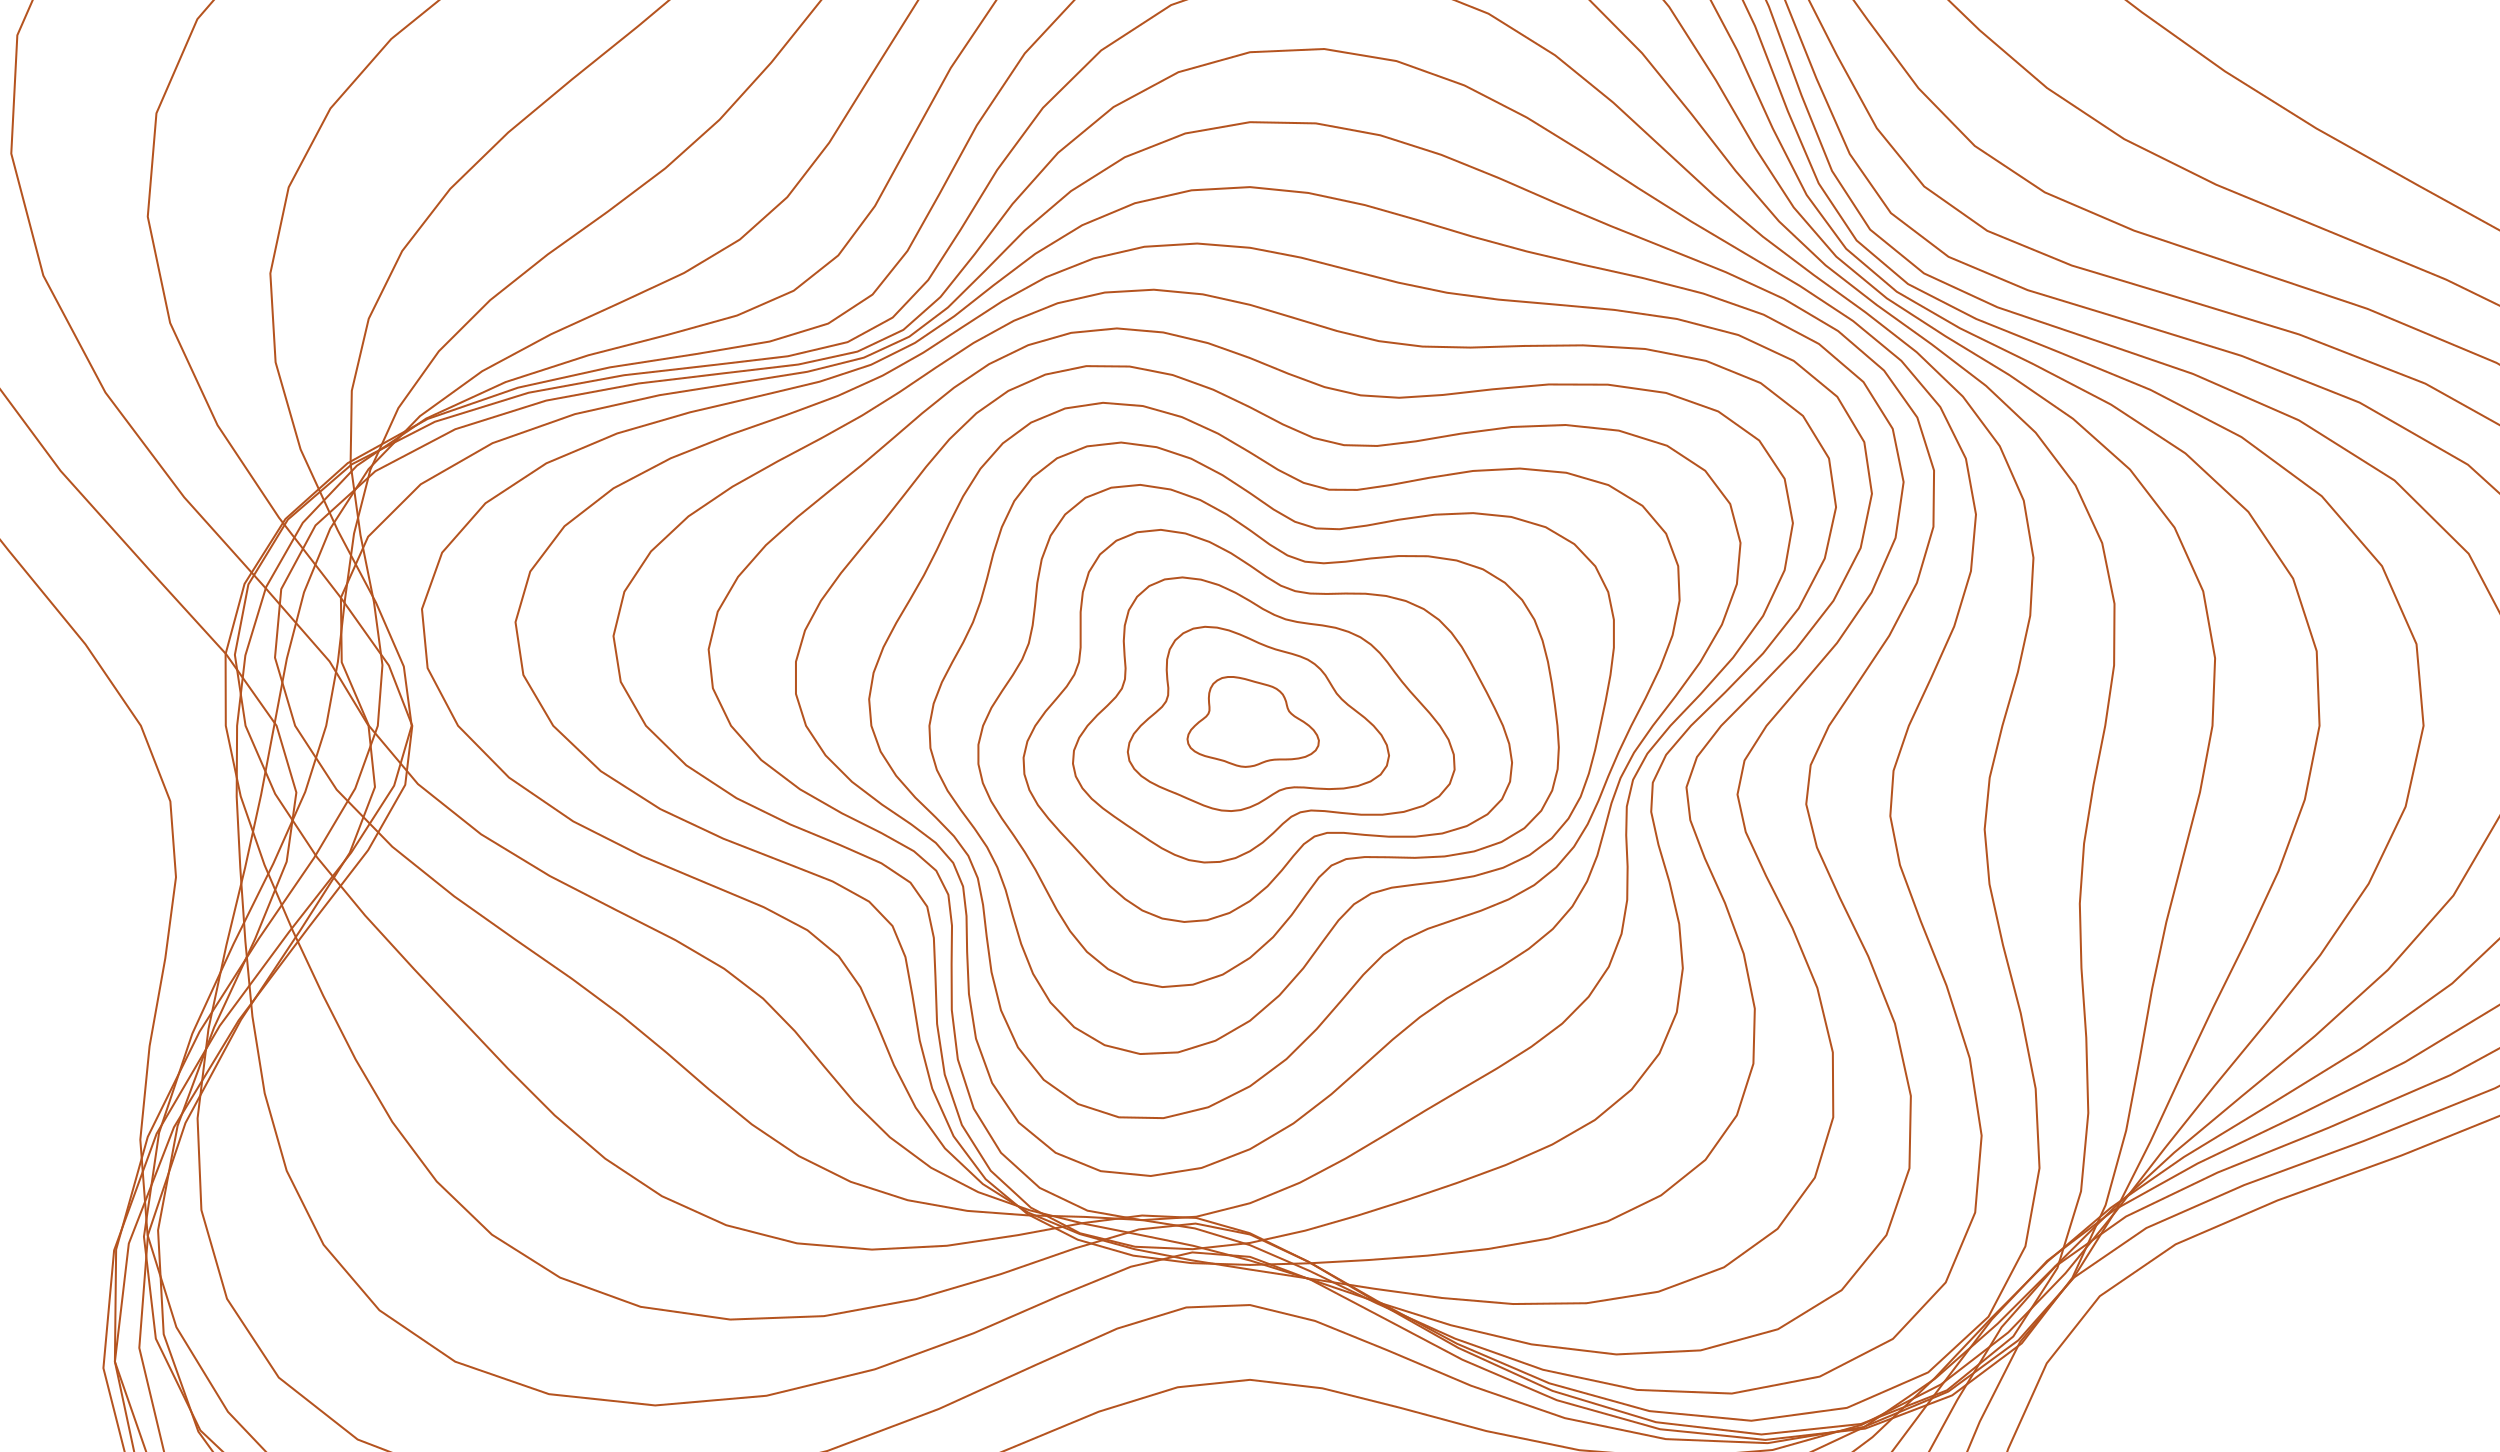
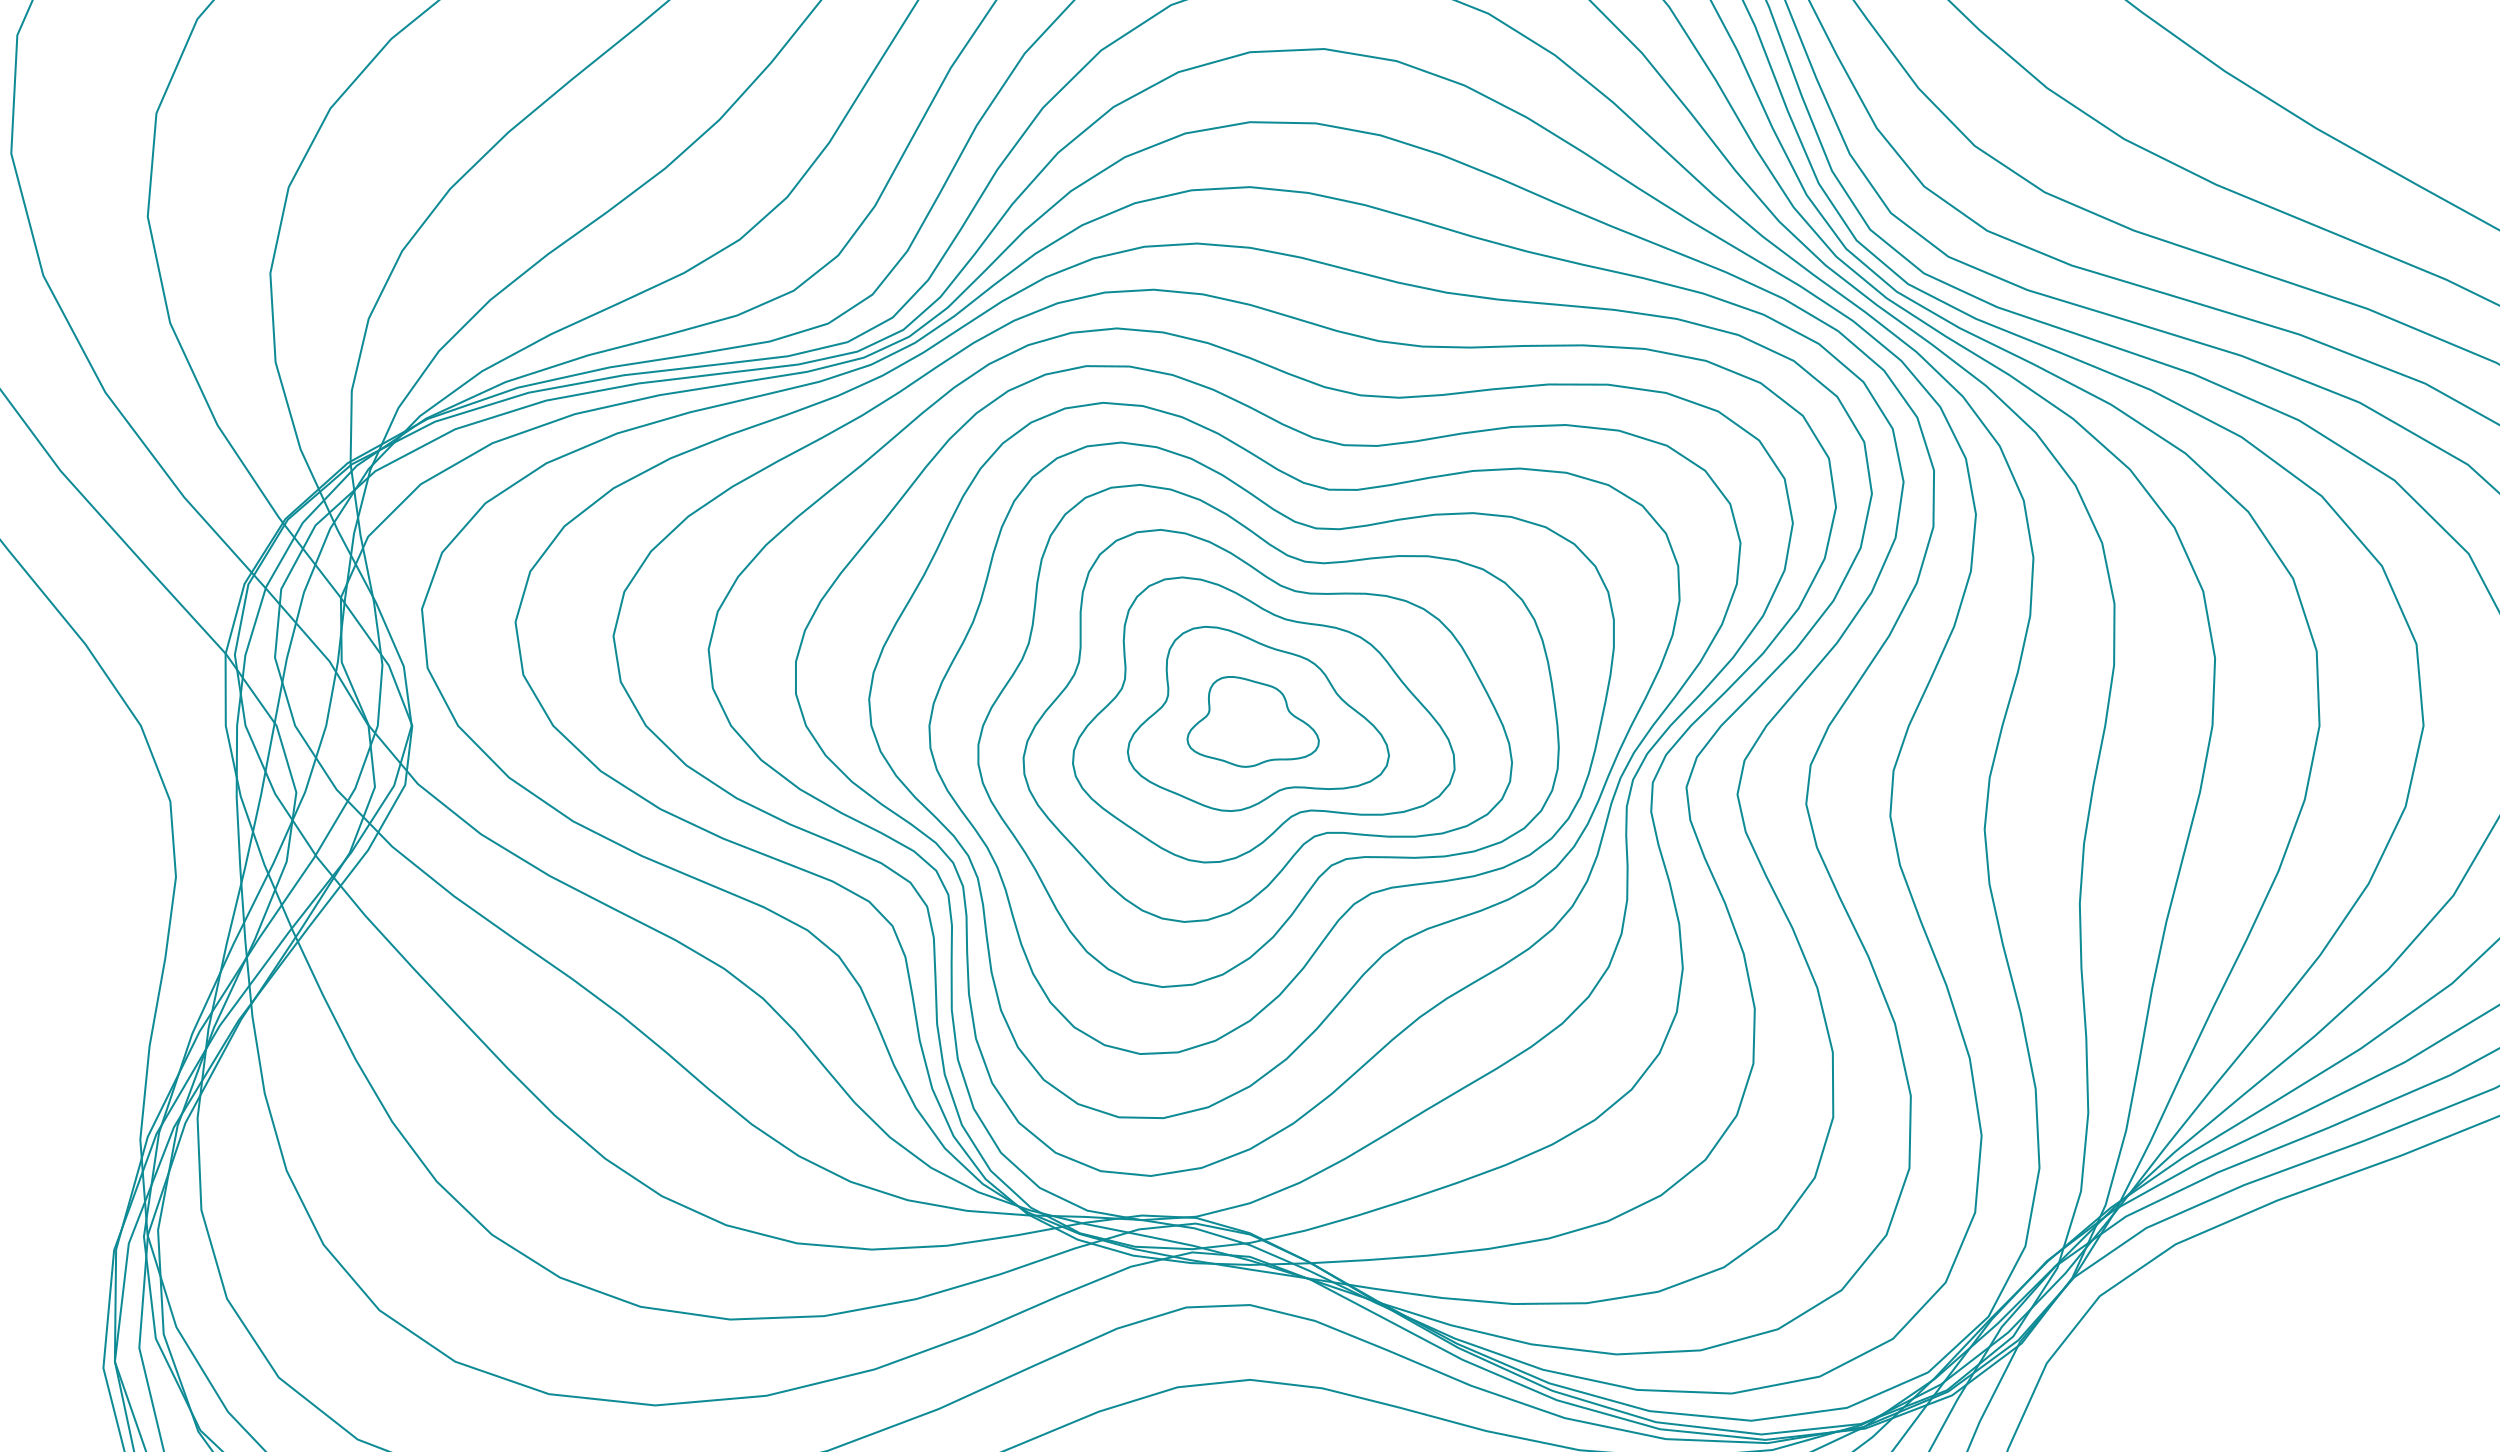
- <svg xmlns="http://www.w3.org/2000/svg" viewBox="0 0 1240 720" fill="none" stroke="#b4531f" stroke-width="1" stroke-linejoin="round">
+ <svg xmlns="http://www.w3.org/2000/svg" viewBox="0 0 1240 720" fill="none" stroke="#0e8a95" stroke-width="1" stroke-linejoin="round">
  <path d="M649.3,360.0 L651.6,362.2 L653.3,364.7 L654.2,367.3 L653.9,369.9 L652.6,372.2 L650.4,374.0 L647.5,375.4 L644.1,376.2 L640.7,376.6 L637.5,376.7 L634.6,376.7 L632.1,376.8 L630.0,377.1 L628.0,377.6 L626.1,378.3 L624.2,379.1 L622.2,379.8 L620.0,380.2 L617.8,380.4 L615.6,380.2 L613.4,379.7 L611.4,379.0 L609.4,378.3 L607.4,377.5 L605.2,376.9 L602.9,376.3 L600.4,375.7 L597.7,375.0 L595.0,374.0 L592.6,372.7 L590.6,371.0 L589.4,368.9 L589.0,366.6 L589.5,364.3 L590.8,362.0 L592.7,360.0 L594.7,358.2 L596.7,356.7 L598.3,355.4 L599.4,354.0 L599.9,352.5 L599.9,350.7 L599.7,348.6 L599.6,346.3 L599.8,343.8 L600.5,341.4 L601.8,339.2 L603.8,337.5 L606.2,336.3 L609.0,335.8 L611.9,335.8 L614.7,336.2 L617.5,336.8 L620.0,337.5 L622.4,338.2 L624.7,338.8 L626.9,339.4 L629.1,340.0 L631.2,340.7 L633.2,341.7 L634.9,343.0 L636.3,344.5 L637.2,346.2 L637.9,348.0 L638.3,349.8 L638.7,351.3 L639.4,352.8 L640.5,354.0 L642.1,355.3 L644.2,356.6 L646.7,358.1 L649.3,360.0Z" />
  <path d="M681.3,360.0 L685.2,364.6 L687.9,369.6 L689.0,374.8 L687.9,379.8 L684.8,384.2 L679.8,387.6 L673.4,389.9 L666.4,391.1 L659.2,391.4 L652.6,391.1 L646.8,390.6 L642.0,390.5 L638.0,391.0 L634.6,392.1 L631.4,394.0 L628.0,396.2 L624.2,398.5 L620.0,400.4 L615.4,401.8 L610.7,402.3 L605.9,402.0 L601.4,401.0 L597.0,399.5 L592.8,397.7 L588.6,395.9 L584.3,394.0 L579.8,392.2 L575.1,390.2 L570.4,387.8 L566.1,384.9 L562.6,381.4 L560.2,377.4 L559.4,373.0 L560.2,368.4 L562.4,364.0 L565.8,360.0 L569.6,356.5 L573.3,353.4 L576.4,350.6 L578.4,347.9 L579.4,344.9 L579.5,341.3 L579.0,337.0 L578.7,332.3 L578.9,327.1 L580.2,322.1 L582.9,317.6 L586.9,314.1 L591.9,311.8 L597.7,310.9 L603.7,311.3 L609.6,312.7 L615.0,314.7 L620.0,316.9 L624.5,319.0 L628.7,320.7 L632.7,322.1 L636.7,323.2 L640.8,324.3 L644.9,325.6 L648.7,327.2 L652.1,329.4 L655.0,332.0 L657.4,334.9 L659.3,338.0 L661.1,341.0 L663.0,344.0 L665.5,346.8 L668.6,349.6 L672.5,352.6 L676.9,356.0 L681.3,360.0Z" />
  <path d="M714.2,360.0 L718.5,366.9 L721.1,374.3 L721.5,381.8 L719.1,388.8 L713.8,395.0 L706.0,399.7 L696.3,402.7 L685.7,404.1 L675.1,404.1 L665.3,403.2 L657.0,402.3 L650.3,402.0 L645.0,402.9 L640.5,405.1 L636.3,408.6 L631.7,413.1 L626.3,417.9 L620.0,422.2 L612.8,425.6 L605.1,427.5 L597.3,427.8 L589.7,426.6 L582.7,424.0 L576.2,420.7 L570.2,416.9 L564.4,413.0 L558.6,409.1 L552.8,405.1 L547.0,400.9 L541.5,396.2 L536.9,391.0 L533.6,385.1 L532.2,378.8 L532.7,372.3 L535.3,365.9 L539.4,360.0 L544.3,354.7 L549.3,350.0 L553.5,345.7 L556.5,341.5 L558.0,336.9 L558.3,331.5 L557.8,325.2 L557.4,318.0 L557.9,310.3 L559.9,302.7 L564.0,296.0 L570.0,290.7 L577.7,287.4 L586.5,286.4 L595.7,287.5 L604.6,290.2 L612.8,294.0 L620.0,298.1 L626.3,302.0 L632.1,305.0 L637.7,307.2 L643.4,308.5 L649.5,309.4 L655.9,310.2 L662.5,311.4 L668.9,313.4 L674.8,316.1 L680.0,319.7 L684.4,323.9 L688.2,328.5 L691.7,333.3 L695.4,338.1 L699.5,343.0 L704.1,348.1 L709.2,353.8 L714.2,360.0Z" />
  <path d="M745.5,360.0 L748.6,369.0 L750.0,378.3 L749.0,387.7 L745.0,396.4 L737.8,403.9 L727.6,409.7 L715.4,413.4 L702.0,415.0 L688.8,415.0 L676.7,414.1 L666.5,413.1 L658.3,413.1 L652.0,414.9 L646.7,418.7 L641.6,424.5 L635.8,431.7 L628.7,439.6 L620.0,446.9 L609.9,452.8 L598.8,456.4 L587.4,457.3 L576.5,455.6 L566.6,451.6 L558.0,445.9 L550.5,439.4 L544.0,432.5 L537.9,425.7 L531.9,419.1 L525.9,412.7 L520.1,406.1 L514.8,399.3 L510.6,391.9 L508.1,384.0 L507.7,375.8 L509.6,367.7 L513.5,360.0 L518.6,352.9 L524.1,346.5 L529.1,340.5 L532.9,334.6 L535.2,328.4 L536.0,321.2 L536.0,312.9 L536.0,303.6 L537.1,293.7 L540.1,283.8 L545.6,275.0 L553.7,268.2 L564.0,264.0 L575.8,262.8 L588.0,264.6 L599.9,268.8 L610.6,274.4 L620.0,280.5 L628.1,286.1 L635.3,290.5 L642.4,293.2 L649.8,294.4 L658.1,294.6 L667.4,294.4 L677.3,294.5 L687.5,295.6 L697.3,298.1 L706.2,302.1 L713.8,307.5 L719.9,313.8 L725.0,320.8 L729.3,328.2 L733.3,335.7 L737.4,343.4 L741.5,351.5 L745.5,360.0Z" />
  <path d="M772.5,360.0 L773.2,370.7 L772.6,381.5 L769.9,392.1 L764.5,402.1 L756.1,410.8 L744.8,417.6 L731.2,422.3 L716.5,424.8 L701.8,425.5 L688.4,425.2 L676.9,425.1 L667.7,426.1 L660.4,429.3 L654.2,435.2 L648.0,443.6 L640.7,453.8 L631.5,464.8 L620.0,475.1 L606.5,483.4 L591.7,488.4 L576.6,489.6 L562.3,486.9 L549.6,480.7 L539.1,472.1 L530.8,461.9 L524.2,451.3 L518.7,441.0 L513.6,431.4 L508.3,422.6 L502.7,414.2 L496.9,405.9 L491.6,397.4 L487.5,388.4 L485.3,379.0 L485.3,369.4 L487.6,360.0 L491.8,351.0 L497.1,342.7 L502.4,334.8 L507.0,327.1 L510.3,319.1 L512.2,310.2 L513.4,300.3 L514.5,289.2 L516.7,277.4 L521.1,265.7 L528.3,255.2 L538.4,246.9 L551.2,241.9 L565.6,240.5 L580.7,242.8 L595.3,248.0 L608.5,255.2 L620.0,263.0 L629.8,270.1 L638.6,275.5 L647.3,278.6 L656.6,279.4 L667.4,278.6 L679.9,277.0 L693.7,275.8 L708.3,275.9 L722.5,278.0 L735.6,282.4 L746.5,289.1 L755.0,297.6 L761.1,307.4 L765.1,317.7 L767.8,328.3 L769.7,338.9 L771.2,349.4 L772.5,360.0Z" />
  <path d="M793.8,360.0 L791.2,372.0 L788.1,383.7 L784.0,395.2 L778.0,406.0 L769.7,415.8 L758.7,424.1 L745.6,430.4 L731.1,434.6 L716.4,437.1 L702.5,438.7 L690.3,440.3 L680.1,443.2 L671.6,448.5 L663.9,456.5 L655.9,467.3 L646.5,480.2 L634.6,493.7 L620.0,506.3 L602.9,516.2 L584.3,522.0 L565.5,522.8 L547.9,518.4 L532.8,509.5 L521.0,497.2 L512.4,483.0 L506.5,468.2 L502.3,454.1 L498.8,441.4 L494.7,430.2 L489.6,420.2 L483.4,411.0 L476.6,401.8 L470.0,392.2 L464.7,381.9 L461.5,371.1 L461.0,360.0 L463.1,349.0 L467.2,338.4 L472.4,328.4 L477.8,318.6 L482.6,308.7 L486.4,298.3 L489.6,286.9 L492.7,274.6 L496.9,261.5 L503.1,248.5 L512.1,236.8 L524.3,227.3 L539.2,221.4 L556.1,219.5 L573.7,221.8 L590.8,227.5 L606.4,235.7 L620.0,244.6 L631.7,252.7 L642.3,258.8 L652.8,262.1 L664.4,262.5 L677.9,260.7 L693.7,257.8 L711.6,255.3 L730.7,254.5 L749.6,256.4 L766.7,261.5 L780.9,269.9 L791.3,280.9 L797.7,293.7 L800.5,307.4 L800.5,321.3 L798.8,334.8 L796.4,347.7 L793.8,360.0Z" />
  <path d="M809.1,360.0 L803.0,372.8 L797.7,385.1 L792.9,397.1 L787.5,408.8 L780.7,420.0 L771.9,430.2 L761.0,439.0 L748.3,446.1 L734.6,451.7 L721.0,456.3 L708.2,460.7 L696.6,466.1 L686.2,473.5 L676.2,483.5 L665.6,496.0 L653.1,510.4 L638.1,525.3 L620.0,538.8 L599.3,549.2 L577.1,554.6 L555.0,554.2 L534.7,547.6 L517.7,535.6 L504.9,519.5 L496.5,501.1 L491.8,482.2 L489.4,464.5 L487.6,448.8 L485.0,435.6 L480.3,424.5 L473.2,414.8 L464.1,405.4 L454.0,395.6 L444.5,384.8 L436.8,372.8 L432.2,360.0 L431.1,346.8 L433.3,333.7 L438.2,321.0 L444.6,308.9 L451.5,297.2 L458.3,285.3 L464.6,272.9 L470.8,259.8 L477.7,246.2 L486.3,232.5 L497.4,219.9 L511.4,209.6 L528.3,202.6 L547.1,199.8 L566.9,201.4 L586.3,206.9 L604.2,215.1 L620.0,224.4 L633.9,233.0 L646.6,239.5 L659.2,242.9 L673.2,243.0 L689.6,240.6 L708.8,237.0 L730.6,233.6 L753.9,232.4 L776.9,234.5 L797.8,240.6 L814.7,250.9 L826.4,264.7 L832.4,280.8 L833.1,297.9 L829.6,315.1 L823.4,331.3 L816.2,346.3 L809.1,360.0Z" />
  <path d="M819.8,360.0 L810.5,373.3 L803.8,385.9 L799.3,398.4 L795.9,411.2 L792.3,424.3 L787.2,437.2 L779.9,449.6 L770.2,460.8 L758.3,470.6 L745.1,479.2 L731.3,487.2 L717.6,495.3 L704.3,504.5 L690.8,515.6 L676.4,528.5 L660.3,542.8 L641.6,557.2 L620.0,570.0 L596.0,579.3 L570.8,583.3 L546.0,580.9 L523.6,571.8 L505.3,556.8 L492.1,537.2 L484.1,515.2 L480.6,493.0 L479.7,472.2 L479.4,454.4 L477.7,439.7 L472.8,428.0 L464.2,418.1 L452.0,408.9 L437.5,399.1 L422.6,387.8 L409.5,374.7 L399.8,360.0 L394.8,344.2 L394.8,328.2 L399.3,312.7 L407.2,298.0 L417.1,284.3 L427.8,271.2 L438.4,258.3 L448.8,245.1 L459.4,231.5 L470.9,217.9 L484.3,205.0 L500.1,193.9 L518.5,185.8 L538.8,181.6 L560.3,181.8 L581.6,186.0 L601.8,193.3 L620.0,202.0 L636.3,210.5 L651.5,217.2 L666.6,220.8 L683.1,221.2 L702.3,218.9 L724.6,215.1 L749.7,211.8 L776.5,210.8 L803.0,213.6 L826.9,221.1 L845.8,233.5 L858.2,250.0 L863.3,269.3 L861.5,289.7 L854.1,309.8 L843.3,328.5 L831.2,345.2 L819.8,360.0Z" />
  <path d="M828.5,360.0 L817.1,373.8 L810.0,386.8 L806.9,400.1 L806.6,414.3 L807.3,429.9 L807.1,446.4 L804.3,463.2 L798.0,479.5 L788.0,494.4 L774.9,507.7 L759.4,519.3 L742.6,529.9 L725.0,540.2 L706.9,550.9 L687.8,562.5 L667.3,574.7 L644.8,586.6 L620.0,596.8 L593.4,603.5 L566.0,605.2 L539.4,600.5 L515.7,589.2 L496.5,571.8 L483.0,549.9 L475.1,525.5 L472.1,501.0 L472.0,478.4 L472.2,459.2 L470.4,443.8 L464.4,431.9 L453.3,422.2 L437.2,413.2 L417.6,403.4 L396.8,391.5 L377.6,377.0 L362.6,360.0 L353.6,341.4 L351.5,322.1 L356.0,303.4 L366.1,286.1 L379.9,270.4 L395.6,256.4 L411.7,243.3 L427.4,230.7 L442.4,217.9 L457.4,205.0 L473.2,192.3 L490.6,180.6 L510.0,171.2 L531.3,165.1 L554.0,162.9 L577.0,164.9 L599.2,170.2 L620.0,177.6 L639.1,185.4 L657.0,192.0 L674.9,196.1 L694.0,197.3 L715.7,195.9 L740.4,193.1 L768.1,190.7 L797.5,190.8 L826.4,194.9 L852.3,204.1 L872.6,218.5 L885.2,237.5 L889.3,259.5 L885.2,282.8 L874.5,305.5 L859.6,326.2 L843.4,344.4 L828.5,360.0Z" />
  <path d="M838.7,360.0 L826.4,374.4 L819.8,388.2 L819.0,402.7 L822.6,419.0 L828.1,437.6 L832.9,458.3 L834.7,480.3 L831.7,502.1 L823.1,522.5 L809.3,540.4 L791.1,555.5 L769.9,567.7 L747.0,577.8 L723.1,586.6 L698.7,594.9 L673.5,602.9 L647.4,610.4 L620.0,616.5 L591.6,619.6 L563.0,618.4 L535.7,611.7 L511.3,599.0 L491.4,580.7 L477.1,558.0 L468.6,533.0 L464.8,507.9 L464.0,484.8 L463.2,465.2 L459.9,449.7 L451.6,437.8 L437.2,428.2 L416.8,419.2 L391.9,408.9 L365.3,395.9 L340.4,379.6 L320.4,360.0 L307.9,338.2 L304.3,315.5 L309.7,293.5 L322.9,273.5 L341.5,256.1 L363.3,241.4 L385.8,228.8 L407.5,217.3 L427.6,206.1 L446.3,194.4 L464.4,182.2 L482.9,170.1 L502.9,159.1 L524.6,150.4 L548.0,145.1 L572.3,143.7 L596.6,146.0 L620.0,151.2 L642.1,157.8 L663.2,164.2 L683.9,169.2 L705.6,171.9 L729.4,172.4 L755.9,171.6 L785.2,171.3 L816.0,173.1 L846.2,179.0 L873.3,190.0 L894.3,206.3 L907.2,227.4 L910.7,251.6 L905.1,277.0 L892.2,301.7 L874.5,324.1 L855.6,343.5 L838.7,360.0Z" />
  <path d="M853.7,360.0 L841.7,375.5 L836.5,390.5 L838.4,406.8 L845.6,425.7 L855.6,447.9 L864.9,473.1 L870.4,500.3 L869.7,527.6 L861.5,553.2 L845.9,575.3 L823.9,592.9 L797.4,605.8 L768.2,614.3 L738.1,619.5 L708.0,622.8 L678.4,625.0 L649.2,626.6 L620.0,627.4 L590.9,626.5 L562.1,622.8 L534.6,614.9 L509.8,602.3 L488.9,584.9 L473.0,563.6 L462.4,540.0 L456.2,516.1 L452.6,493.9 L449.1,474.7 L442.7,459.3 L431.1,447.2 L413.0,437.2 L388.3,427.5 L358.8,416.0 L327.5,401.3 L298.0,382.5 L274.4,360.0 L259.6,334.8 L255.7,308.6 L263.0,283.5 L280.0,261.0 L304.3,242.2 L332.7,227.3 L362.2,215.6 L390.2,205.8 L415.5,196.4 L437.8,186.3 L458.0,174.9 L477.3,162.3 L497.2,149.4 L518.8,137.5 L542.4,128.2 L567.6,122.4 L593.8,120.8 L620.0,122.9 L645.4,127.8 L669.8,134.1 L693.6,140.2 L717.7,145.2 L743.2,148.6 L770.8,151.0 L800.6,153.7 L831.7,158.2 L862.3,166.2 L889.7,179.0 L911.3,196.8 L924.7,219.3 L928.5,244.9 L922.9,271.8 L909.4,298.0 L890.9,321.8 L871.1,342.4 L853.7,360.0Z" />
  <path d="M876.2,360.0 L865.3,377.2 L861.8,394.1 L865.9,412.7 L876.0,434.5 L889.1,460.4 L901.4,490.0 L909.1,522.0 L909.3,554.2 L900.2,584.1 L881.7,609.5 L855.1,628.6 L822.6,640.7 L786.9,646.4 L750.5,646.8 L715.1,643.8 L681.5,639.2 L650.0,634.3 L620.0,629.7 L591.0,625.1 L562.8,619.6 L535.6,612.1 L510.1,601.5 L487.5,587.3 L468.7,569.6 L454.2,549.4 L443.4,528.3 L435.0,508.0 L426.8,489.7 L416.0,474.3 L400.5,461.4 L378.9,450.0 L351.0,438.3 L318.4,424.6 L284.3,407.4 L252.5,385.7 L227.2,360.0 L212.1,331.4 L209.3,302.1 L219.3,274.1 L240.8,249.6 L271.0,229.8 L306.1,215.0 L342.3,204.5 L376.5,196.5 L406.6,189.3 L432.1,180.9 L453.8,170.1 L473.4,156.8 L492.7,141.6 L513.5,125.9 L536.8,111.7 L562.9,100.8 L591.0,94.4 L620.0,92.8 L648.9,95.7 L676.9,101.7 L703.9,109.4 L730.4,117.4 L757.2,124.7 L785.1,131.3 L814.4,137.8 L844.8,145.6 L874.8,156.1 L902.2,170.6 L924.3,189.5 L938.8,212.7 L944.2,239.1 L940.2,266.8 L928.3,293.9 L911.2,318.9 L892.5,340.9 L876.2,360.0Z" />
  <path d="M907.2,360.0 L898.1,379.5 L895.9,398.9 L901.2,420.3 L912.5,445.2 L926.7,474.4 L939.9,507.7 L947.8,543.6 L947.1,579.5 L935.7,612.6 L913.5,639.9 L881.9,659.3 L843.5,669.8 L801.7,671.8 L759.6,666.8 L719.6,657.3 L683.0,645.8 L650.0,634.6 L620.0,625.2 L591.8,617.9 L564.4,612.3 L537.3,606.9 L510.7,600.3 L485.2,591.3 L461.8,579.2 L441.4,564.1 L423.9,546.9 L408.8,529.0 L394.3,511.5 L378.5,495.3 L359.2,480.5 L335.0,466.3 L305.8,451.5 L272.7,434.5 L238.6,413.8 L207.3,388.9 L183.0,360.0 L169.5,328.5 L169.1,296.4 L182.6,266.2 L208.7,240.2 L244.3,219.8 L285.2,205.4 L327.2,196.0 L366.5,189.8 L400.5,184.4 L428.5,177.4 L451.0,167.0 L470.2,152.5 L488.5,134.4 L508.2,114.4 L531.2,94.8 L557.9,78.0 L587.9,66.2 L620.0,60.6 L652.7,61.2 L684.6,67.1 L714.9,76.8 L743.6,88.4 L771.3,100.5 L798.9,112.1 L827.1,123.4 L856.0,135.0 L884.7,148.2 L911.7,164.2 L934.5,183.8 L951.0,207.1 L959.3,233.4 L959.0,261.3 L950.8,289.1 L937.1,315.3 L921.4,338.9 L907.2,360.0Z" />
  <path d="M946.8,360.0 L939.2,382.3 L937.6,404.8 L942.4,429.1 L952.7,456.9 L965.5,488.9 L977.0,524.9 L982.9,563.3 L979.7,601.4 L965.1,636.1 L938.9,664.1 L902.6,682.8 L859.0,691.2 L812.0,689.4 L765.3,679.4 L721.8,664.0 L683.2,646.6 L649.6,630.4 L620.0,617.6 L592.7,609.3 L566.0,605.1 L538.4,603.6 L509.5,602.8 L479.8,600.6 L450.2,595.3 L422.0,586.2 L396.2,573.4 L372.9,557.7 L351.5,540.2 L330.6,522.1 L308.5,503.9 L283.7,485.5 L255.7,466.1 L225.3,444.6 L194.6,420.0 L167.0,391.7 L146.4,360.0 L136.4,326.2 L139.5,292.2 L156.5,260.6 L186.2,233.7 L225.8,212.9 L270.9,198.7 L316.8,190.2 L359.5,185.1 L396.0,180.8 L425.3,174.4 L448.1,163.6 L466.5,147.3 L483.6,125.9 L502.2,101.2 L524.8,75.8 L552.3,53.1 L584.5,35.8 L620.0,25.9 L656.7,24.3 L692.7,30.3 L726.4,42.4 L757.3,58.3 L785.7,75.8 L812.5,93.3 L838.9,109.9 L865.7,125.8 L892.7,141.8 L919.1,159.2 L943.1,179.0 L962.4,201.9 L975.1,227.5 L980.1,255.2 L977.6,283.3 L969.3,310.7 L957.8,336.4 L946.8,360.0Z" />
  <path d="M993.2,360.0 L986.9,385.7 L984.4,411.4 L986.8,438.6 L993.5,468.8 L1002.3,502.6 L1009.7,540.0 L1011.6,579.4 L1004.6,618.2 L986.3,653.1 L956.4,680.7 L916.1,698.3 L868.7,704.7 L818.1,699.9 L768.4,686.1 L722.7,666.5 L682.9,645.2 L649.1,625.9 L620.0,611.7 L593.3,604.1 L566.5,602.9 L537.4,606.6 L505.1,612.6 L469.7,617.9 L432.5,619.8 L395.3,616.7 L360.2,607.7 L328.3,593.3 L300.2,574.7 L275.1,553.2 L251.9,530.0 L229.0,505.8 L205.4,480.7 L181.1,454.1 L157.3,425.3 L136.5,393.8 L121.8,360.0 L116.5,324.8 L123.2,289.9 L142.8,257.7 L174.5,230.3 L215.7,209.2 L262.2,194.8 L309.6,186.1 L353.5,181.1 L390.8,176.7 L420.4,169.7 L442.8,157.5 L460.4,138.9 L476.5,113.9 L494.6,84.3 L517.3,53.5 L546.2,25.0 L580.9,2.5 L620.0,-11.1 L661.0,-14.6 L701.1,-8.0 L738.3,6.8 L771.3,27.4 L800.2,50.9 L825.9,74.6 L850.2,97.0 L874.4,117.4 L899.6,136.4 L925.4,155.0 L950.7,174.7 L973.6,196.7 L991.9,221.3 L1003.8,248.3 L1008.6,276.7 L1007.0,305.4 L1000.9,333.3 L993.2,360.0Z" />
  <path d="M1044.2,360.0 L1038.4,389.3 L1033.7,418.4 L1031.6,448.2 L1032.4,480.1 L1034.8,514.7 L1035.8,552.1 L1032.2,590.9 L1020.5,628.9 L998.6,662.9 L965.7,689.6 L923.1,706.3 L873.7,711.5 L821.3,705.4 L770.1,689.9 L723.4,668.6 L683.0,645.8 L649.1,625.9 L620.0,612.3 L593.0,606.9 L564.9,609.8 L533.2,619.2 L496.3,632.0 L454.3,644.4 L408.7,652.8 L362.2,654.5 L317.8,648.2 L277.8,633.7 L244.0,612.4 L216.6,586.0 L194.6,556.5 L176.4,525.5 L160.3,493.8 L145.3,461.8 L131.2,429.0 L119.4,395.0 L112.0,360.0 L111.9,324.4 L121.3,289.6 L141.6,257.4 L172.5,229.7 L212.1,207.8 L256.9,192.3 L302.6,182.2 L345.3,175.6 L381.8,169.4 L410.8,160.5 L432.8,146.1 L450.1,124.5 L466.1,96.0 L484.5,62.2 L508.3,26.5 L539.2,-6.7 L577.0,-33.4 L620.0,-49.9 L665.3,-54.5 L709.7,-46.9 L750.2,-28.8 L785.2,-3.2 L814.5,26.4 L839.0,56.6 L860.9,84.8 L882.4,109.8 L905.5,131.6 L930.9,151.3 L958.0,170.7 L985.1,191.4 L1009.7,214.6 L1029.5,240.8 L1042.7,269.4 L1048.8,299.5 L1048.6,330.0 L1044.2,360.0Z" />
  <path d="M1097.4,360.0 L1091.2,393.0 L1082.8,425.3 L1074.5,457.4 L1067.5,490.3 L1061.4,524.7 L1054.6,560.7 L1044.4,597.7 L1027.9,633.8 L1002.8,666.3 L968.3,692.1 L925.1,708.6 L875.6,714.2 L823.4,708.9 L772.2,694.5 L725.3,674.4 L684.6,652.9 L650.0,634.7 L620.0,623.4 L591.4,621.2 L560.9,628.3 L525.3,642.8 L482.9,661.3 L433.9,679.2 L380.2,692.3 L325.0,697.1 L272.3,691.5 L225.8,675.4 L188.2,649.9 L160.5,617.4 L142.2,580.7 L131.3,542.3 L125.2,504.1 L121.7,466.8 L119.2,430.6 L117.4,395.2 L117.6,360.0 L121.7,325.1 L132.0,291.2 L150.2,259.3 L177.0,231.0 L211.4,207.6 L250.8,189.5 L291.9,176.2 L331.1,166.1 L365.6,156.5 L393.7,144.2 L415.8,126.7 L434.0,102.2 L451.3,70.6 L471.6,33.7 L497.7,-5.1 L531.5,-41.5 L572.9,-70.7 L620.0,-88.8 L669.6,-93.5 L717.9,-84.3 L761.6,-62.7 L798.4,-32.1 L827.9,3.4 L851.1,39.8 L870.7,73.6 L889.7,102.9 L910.8,127.3 L935.9,148.0 L965.0,166.8 L996.6,186.0 L1028.2,207.7 L1056.5,232.9 L1078.6,261.7 L1092.8,293.3 L1098.7,326.5 L1097.4,360.0Z" />
  <path d="M1150.5,360.0 L1143.2,396.6 L1130.2,432.0 L1114.4,466.0 L1098.0,499.2 L1082.3,532.4 L1066.6,566.3 L1049.4,600.5 L1028.3,634.1 L1001.1,664.8 L966.4,690.2 L924.4,707.8 L876.8,715.8 L826.2,713.8 L776.2,703.4 L729.6,687.3 L688.3,669.8 L652.3,655.2 L620.0,647.3 L588.4,648.5 L554.1,659.0 L513.8,677.0 L465.8,698.8 L410.3,719.7 L349.4,734.9 L287.1,740.3 L228.2,733.5 L177.4,714.0 L138.3,683.3 L112.6,644.2 L99.9,600.2 L98.0,554.7 L103.4,510.4 L112.3,468.8 L121.6,430.3 L129.5,394.3 L136.0,360.0 L142.3,326.6 L150.8,293.8 L163.8,262.2 L182.8,232.7 L208.3,206.4 L239.2,184.1 L273.3,165.8 L307.5,150.2 L339.3,135.4 L367.0,118.8 L390.5,97.8 L411.3,70.8 L432.0,37.5 L455.9,-0.6 L485.9,-40.4 L523.6,-77.4 L568.9,-107.1 L620.0,-125.1 L673.5,-128.8 L725.2,-117.4 L771.6,-92.5 L809.9,-57.5 L839.6,-16.7 L861.7,25.0 L879.3,63.7 L896.1,96.7 L915.7,123.4 L940.8,144.7 L972.1,162.8 L1008.5,180.6 L1047.1,200.7 L1084.0,224.9 L1115.2,253.9 L1137.4,287.0 L1149.1,323.0 L1150.5,360.0Z" />
  <path d="M1202.1,360.0 L1193.2,400.1 L1174.9,438.3 L1150.8,473.8 L1124.5,506.9 L1098.5,538.5 L1073.7,569.6 L1049.6,600.7 L1024.5,631.5 L996.1,660.9 L962.7,686.7 L923.5,706.7 L879.2,719.2 L831.6,723.1 L783.4,719.3 L737.2,709.8 L694.6,698.3 L655.9,688.6 L620.0,684.4 L584.1,688.1 L545.0,700.2 L499.7,719.0 L446.6,741.2 L385.8,761.9 L319.7,776.1 L252.8,779.6 L190.3,769.7 L137.8,745.8 L99.4,709.5 L77.3,664.0 L71.4,613.4 L78.9,561.9 L95.4,512.7 L115.9,468.1 L135.6,428.3 L151.4,392.8 L161.8,360.0 L167.6,328.3 L171.2,296.7 L175.6,264.7 L183.7,233.0 L197.6,202.4 L217.7,174.2 L243.1,148.9 L271.7,126.2 L301.3,105.1 L330.0,83.5 L356.9,59.4 L382.6,31.0 L409.0,-2.0 L438.5,-38.8 L473.7,-76.7 L516.0,-111.7 L565.4,-139.3 L620.0,-155.4 L676.5,-157.1 L731.0,-143.5 L779.4,-115.8 L819.0,-77.3 L848.9,-32.7 L870.5,12.9 L886.8,55.2 L902.1,91.0 L920.9,119.3 L946.4,140.9 L980.2,158.2 L1021.3,174.7 L1066.7,193.4 L1111.8,216.8 L1151.6,246.1 L1181.5,280.8 L1198.6,319.5 L1202.1,360.0Z" />
  <path d="M1251.5,360.0 L1240.7,403.4 L1216.9,444.2 L1184.5,481.0 L1148.3,513.8 L1112.1,543.6 L1078.4,571.7 L1047.9,599.7 L1019.4,628.1 L990.8,656.6 L959.7,683.9 L924.5,707.9 L884.6,726.6 L840.6,738.5 L794.4,743.4 L748.1,742.4 L703.3,738.0 L660.9,733.6 L620.0,732.5 L578.8,737.1 L534.4,748.2 L484.4,764.8 L427.2,783.8 L363.1,800.8 L294.5,811.1 L225.7,810.4 L162.6,796.1 L110.6,767.5 L74.6,726.1 L57.0,675.4 L57.6,619.8 L73.3,563.9 L99.0,511.7 L128.5,465.4 L155.8,425.5 L176.2,391.1 L187.4,360.0 L189.7,329.9 L185.5,298.7 L178.8,265.4 L173.9,230.1 L174.5,193.8 L182.9,158.1 L199.5,124.5 L223.3,93.7 L252.1,65.7 L283.7,39.4 L316.4,13.1 L349.6,-14.7 L383.9,-45.0 L421.0,-77.5 L462.5,-110.3 L509.7,-140.3 L562.7,-163.5 L620.0,-176.2 L678.5,-175.4 L734.6,-159.9 L784.3,-130.6 L825.0,-90.6 L855.6,-44.3 L877.4,3.3 L893.6,47.4 L908.7,84.8 L927.6,113.9 L954.3,135.6 L990.7,152.4 L1036.2,167.8 L1087.8,185.5 L1140.3,208.5 L1187.7,238.3 L1224.5,274.7 L1246.3,316.2 L1251.5,360.0Z" />
  <path d="M1298.3,360.0 L1285.4,406.6 L1256.5,449.8 L1216.3,487.8 L1170.7,520.3 L1125.1,548.4 L1083.2,573.9 L1046.9,599.1 L1015.7,625.6 L987.5,654.0 L959.5,683.7 L928.8,712.8 L893.6,739.1 L853.4,760.4 L808.9,775.2 L761.9,783.6 L714.1,786.8 L666.7,787.3 L620.0,788.0 L572.8,791.4 L523.3,798.7 L469.4,809.6 L409.8,822.0 L344.7,832.2 L276.4,836.2 L208.8,829.8 L147.4,810.6 L97.9,777.7 L65.0,732.6 L51.3,678.6 L56.6,620.2 L77.7,562.3 L109.0,508.8 L143.5,462.1 L174.2,422.9 L195.5,389.7 L204.2,360.0 L200.3,330.6 L186.5,298.9 L167.5,263.0 L149.1,222.9 L136.7,179.7 L134.1,135.6 L143.2,92.9 L163.9,53.8 L194.1,19.3 L231.2,-10.7 L272.2,-37.4 L315.2,-62.4 L359.4,-87.1 L405.2,-112.2 L453.5,-137.0 L505.5,-159.4 L561.3,-176.4 L620.0,-184.7 L679.2,-181.5 L735.8,-165.3 L786.3,-136.4 L828.1,-97.3 L860.1,-51.9 L883.4,-4.9 L901.0,39.0 L917.5,76.4 L937.9,105.7 L966.5,127.4 L1005.7,143.9 L1055.2,159.0 L1111.8,176.5 L1170.4,199.7 L1224.1,230.5 L1266.3,268.8 L1292.0,313.0 L1298.3,360.0Z" />
  <path d="M1341.9,360.0 L1327.1,409.5 L1293.6,455.0 L1246.6,494.3 L1192.9,526.8 L1139.0,553.6 L1090.0,577.1 L1048.7,600.1 L1015.4,625.4 L988.0,654.4 L963.1,687.1 L936.9,722.1 L906.3,756.7 L869.4,787.8 L826.1,813.0 L777.7,830.7 L726.0,841.1 L673.1,845.5 L620.0,846.3 L566.8,846.1 L512.7,846.9 L456.1,849.2 L396.1,852.1 L332.5,853.2 L267.0,849.1 L203.0,836.4 L145.3,812.6 L99.0,776.8 L68.7,730.1 L57.0,675.4 L63.9,616.8 L86.3,559.1 L118.4,506.1 L153.0,460.1 L182.6,421.7 L201.0,389.3 L204.5,360.0 L192.9,330.1 L169.0,296.4 L138.4,256.8 L107.9,210.9 L84.4,160.2 L73.3,107.5 L77.6,56.2 L97.9,9.5 L132.2,-30.2 L177.1,-62.3 L228.5,-87.3 L283.0,-107.0 L338.2,-123.5 L393.2,-138.6 L448.2,-153.0 L504.1,-166.0 L561.4,-175.9 L620.0,-179.8 L678.5,-175.1 L734.6,-160.1 L785.6,-134.3 L828.9,-99.1 L863.5,-57.7 L890.0,-14.2 L911.1,27.4 L930.9,63.6 L954.4,92.5 L985.7,114.5 L1027.6,131.7 L1080.1,147.5 L1140.4,165.9 L1203.0,190.3 L1260.9,222.6 L1306.9,263.1 L1335.1,310.0 L1341.9,360.0Z" />
  <path d="M1381.4,360.0 L1364.9,412.1 L1327.7,459.8 L1275.4,500.5 L1215.3,533.3 L1154.7,559.5 L1099.9,581.6 L1054.5,603.4 L1019.5,628.1 L992.8,658.3 L970.8,694.4 L948.5,735.3 L921.7,778.0 L887.4,818.7 L844.6,853.7 L794.2,880.1 L738.3,896.5 L679.4,903.4 L620.0,902.7 L561.3,897.0 L503.4,889.0 L445.6,880.6 L387.0,872.2 L327.0,862.7 L266.4,850.0 L207.6,831.2 L154.3,804.0 L111.0,767.2 L81.7,721.4 L69.1,668.6 L73.4,612.5 L92.0,557.0 L119.6,505.7 L149.3,460.9 L173.5,423.0 L186.0,390.4 L182.8,360.0 L163.5,328.1 L131.1,291.0 L91.4,246.7 L52.3,194.7 L21.5,136.7 L5.6,76.2 L8.6,17.5 L31.6,-35.0 L72.4,-78.1 L127.0,-110.0 L190.1,-131.2 L256.7,-143.5 L322.8,-149.8 L386.5,-153.2 L447.2,-156.1 L505.6,-159.2 L562.9,-161.9 L620.0,-162.5 L676.7,-158.3 L731.7,-146.9 L783.2,-127.2 L829.0,-99.3 L867.8,-65.1 L899.6,-27.5 L926.4,9.9 L951.6,43.8 L979.5,72.4 L1014.2,95.4 L1058.5,114.4 L1112.6,132.5 L1174.3,153.2 L1238.3,180.0 L1297.9,214.7 L1345.5,257.7 L1374.7,307.2 L1381.4,360.0Z" />
  <path d="M1414.7,360.0 L1396.9,414.4 L1357.5,464.0 L1301.9,506.2 L1237.5,539.8 L1172.3,566.0 L1113.1,587.8 L1064.6,609.1 L1028.2,634.0 L1002.0,665.6 L982.0,705.1 L962.6,751.4 L938.6,801.5 L906.0,850.7 L863.1,894.3 L810.3,928.0 L749.9,949.2 L685.3,957.2 L620.0,953.5 L556.5,940.9 L495.9,922.9 L438.2,902.7 L382.4,882.2 L327.4,861.9 L273.0,840.9 L220.0,817.0 L171.0,788.1 L129.2,752.6 L98.4,710.1 L81.2,661.8 L78.4,610.2 L88.1,558.4 L106.2,509.6 L126.5,465.8 L142.2,427.4 L147.0,393.1 L137.2,360.0 L112.1,324.4 L74.4,283.0 L30.1,233.6 L-12.7,175.8 L-45.7,111.7 L-61.7,45.1 L-56.2,-18.8 L-27.8,-74.8 L21.4,-118.9 L86.4,-148.7 L161.1,-164.3 L239.0,-167.9 L315.0,-163.3 L385.8,-154.8 L450.4,-146.3 L509.7,-140.2 L565.6,-137.4 L620.0,-136.5 L674.2,-135.2 L728.1,-130.5 L780.8,-120.0 L830.3,-102.3 L875.2,-77.8 L914.7,-48.3 L949.4,-16.4 L981.9,15.0 L1015.4,43.7 L1053.6,69.0 L1099.2,91.6 L1153.0,113.8 L1213.3,138.7 L1275.7,169.1 L1333.7,207.0 L1380.3,252.8 L1408.8,304.8 L1414.7,360.0Z" />
  <path d="M1439.4,360.0 L1421.0,416.1 L1381.1,467.4 L1324.6,511.0 L1258.6,545.9 L1191.2,573.1 L1129.7,595.4 L1079.1,617.2 L1041.5,642.9 L1015.2,676.2 L996.1,718.6 L978.4,769.5 L955.9,825.5 L924.1,881.6 L880.3,932.1 L824.8,971.5 L760.2,996.0 L690.4,1004.0 L620.0,996.5 L552.6,976.5 L490.3,948.3 L433.7,916.4 L381.5,884.2 L332.1,853.9 L284.0,825.6 L236.4,798.2 L190.5,769.5 L148.3,737.3 L113.1,700.3 L87.5,658.3 L73.2,612.6 L69.6,565.3 L74.2,518.9 L82.0,475.3 L87.3,435.1 L84.5,397.5 L69.9,360.0 L42.4,319.6 L4.4,273.2 L-38.7,218.8 L-79.3,156.4 L-108.9,88.1 L-120.5,18.0 L-109.0,-48.4 L-73.2,-105.3 L-15.3,-148.2 L59.6,-174.3 L144.3,-183.5 L231.4,-178.4 L314.8,-163.6 L390.5,-144.5 L457.1,-126.5 L515.6,-113.6 L568.9,-107.5 L620.0,-107.9 L671.6,-112.2 L725.1,-116.8 L780.1,-118.0 L835.1,-112.8 L888.1,-99.9 L937.2,-79.5 L981.8,-53.4 L1022.8,-24.0 L1062.4,6.1 L1103.6,35.4 L1148.9,63.7 L1199.8,92.2 L1255.5,122.9 L1312.6,158.3 L1365.8,200.1 L1408.6,248.8 L1434.7,303.0 L1439.4,360.0Z" />
</svg>
